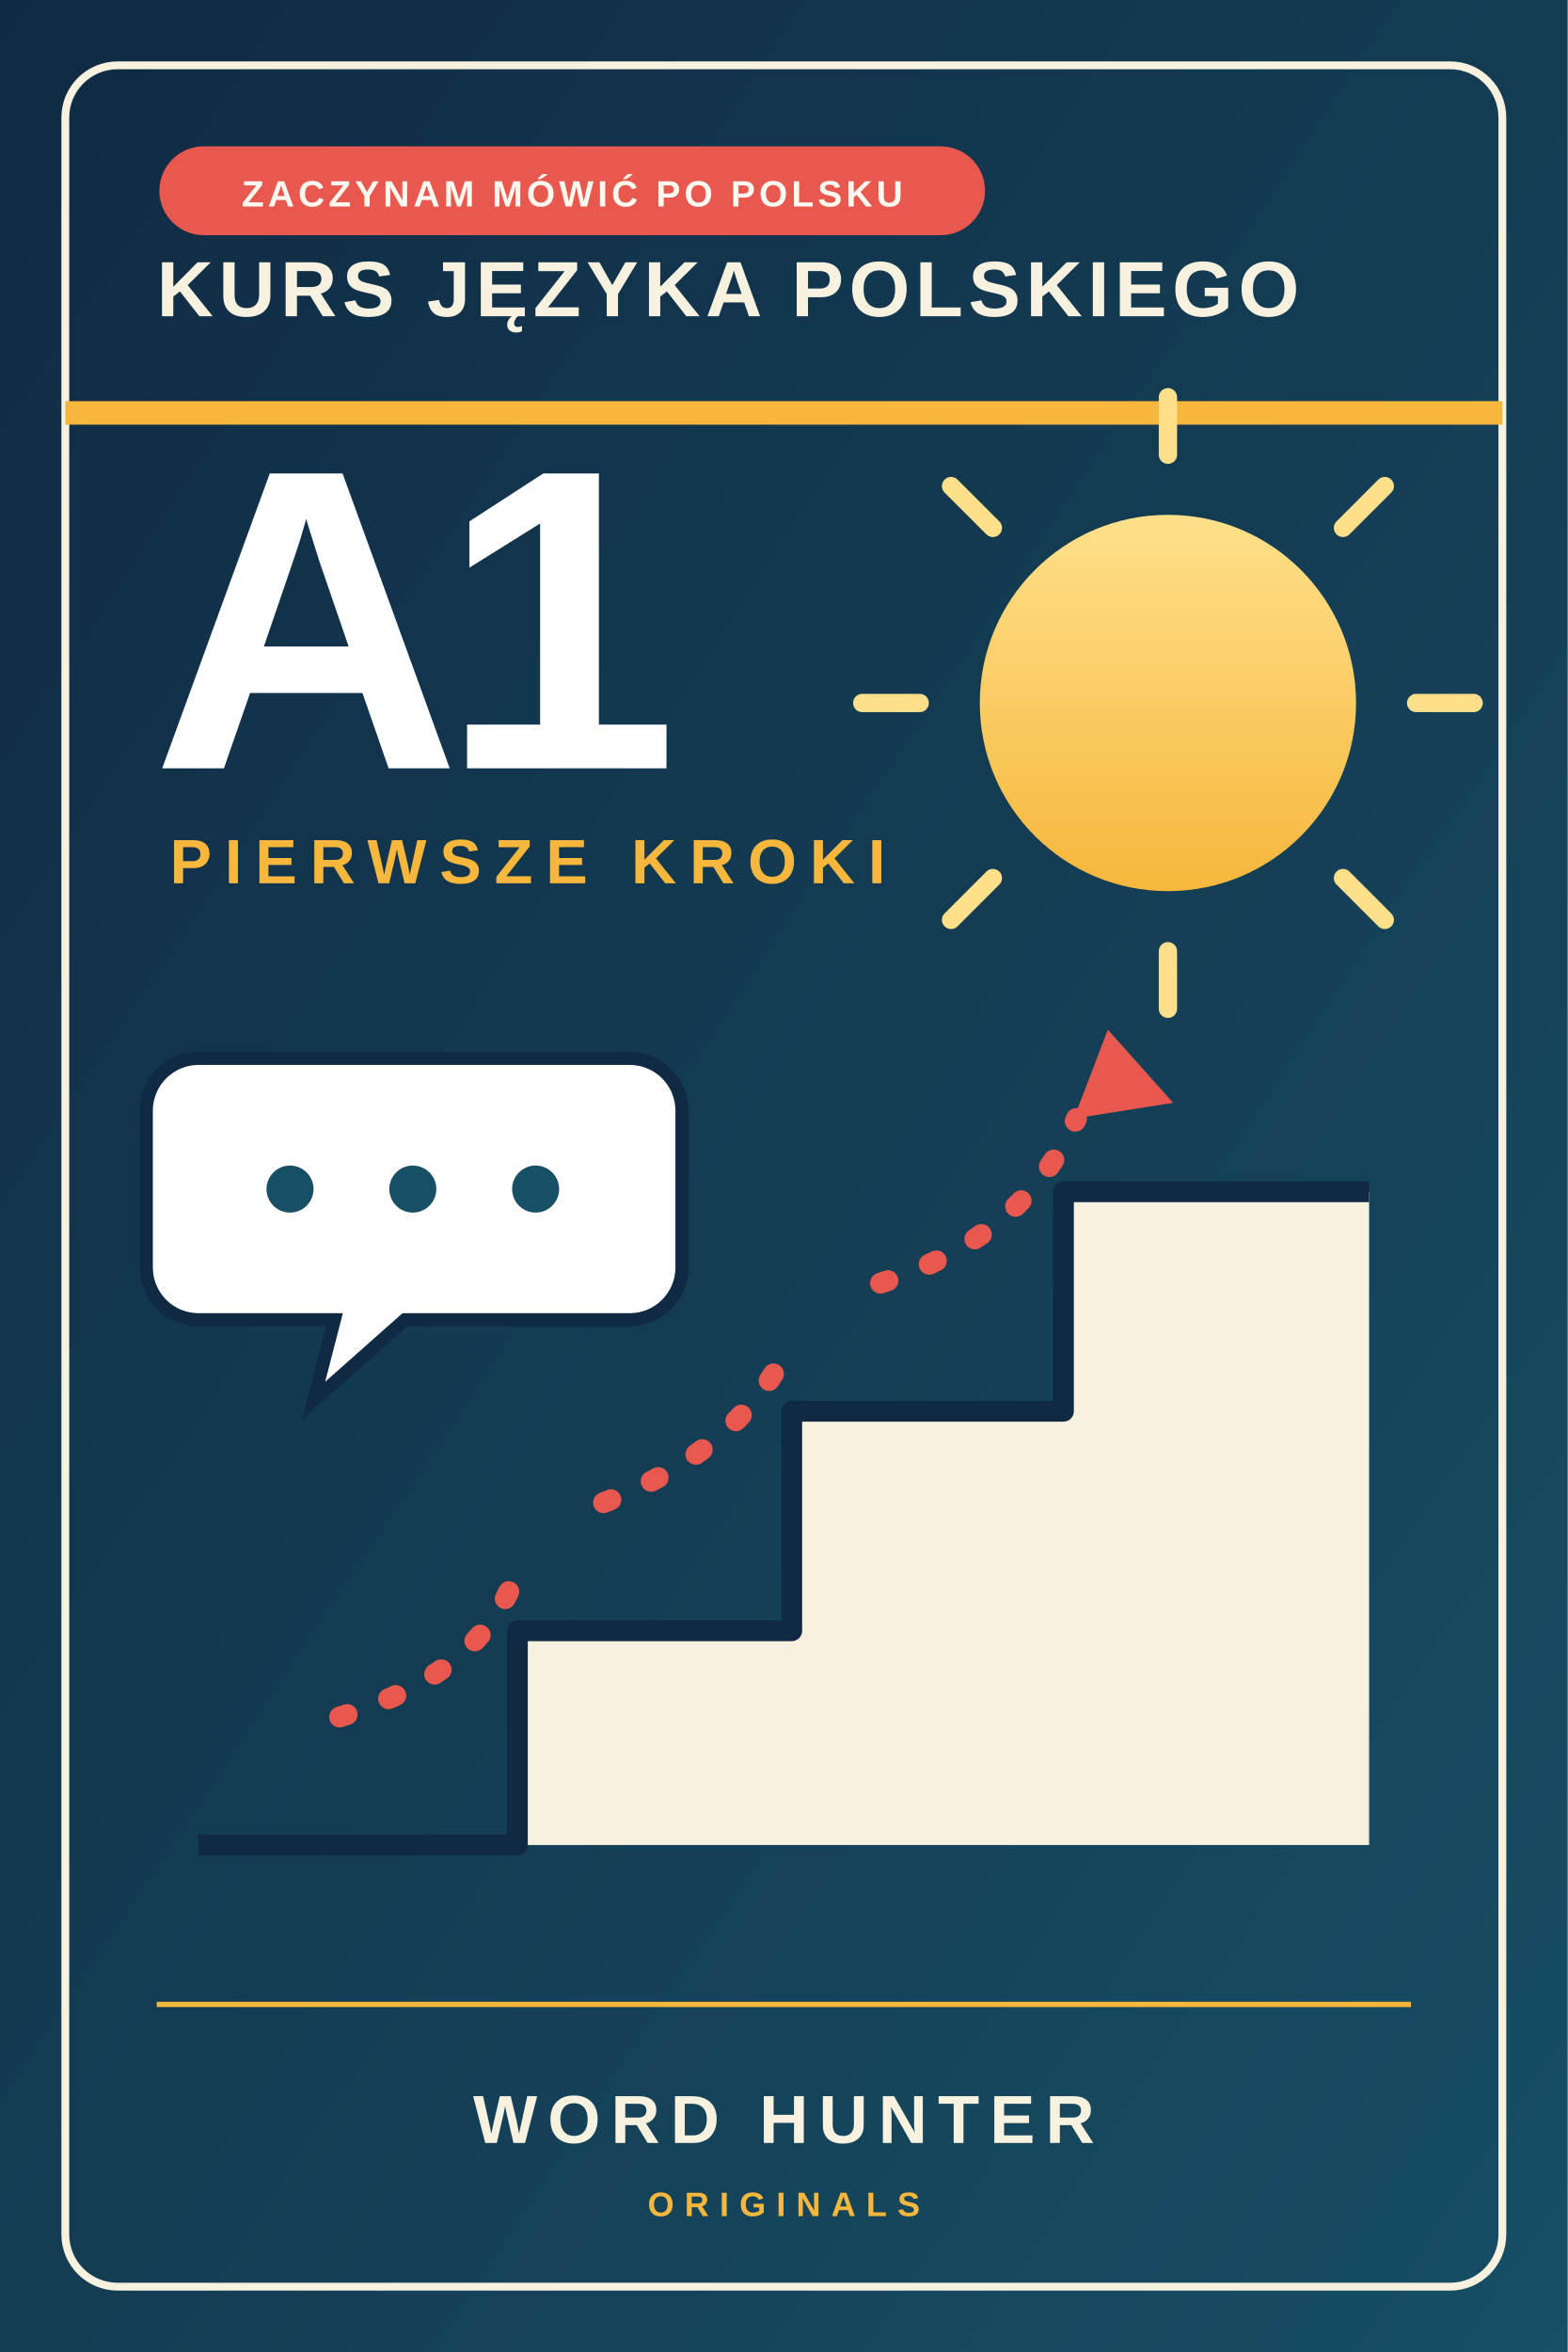
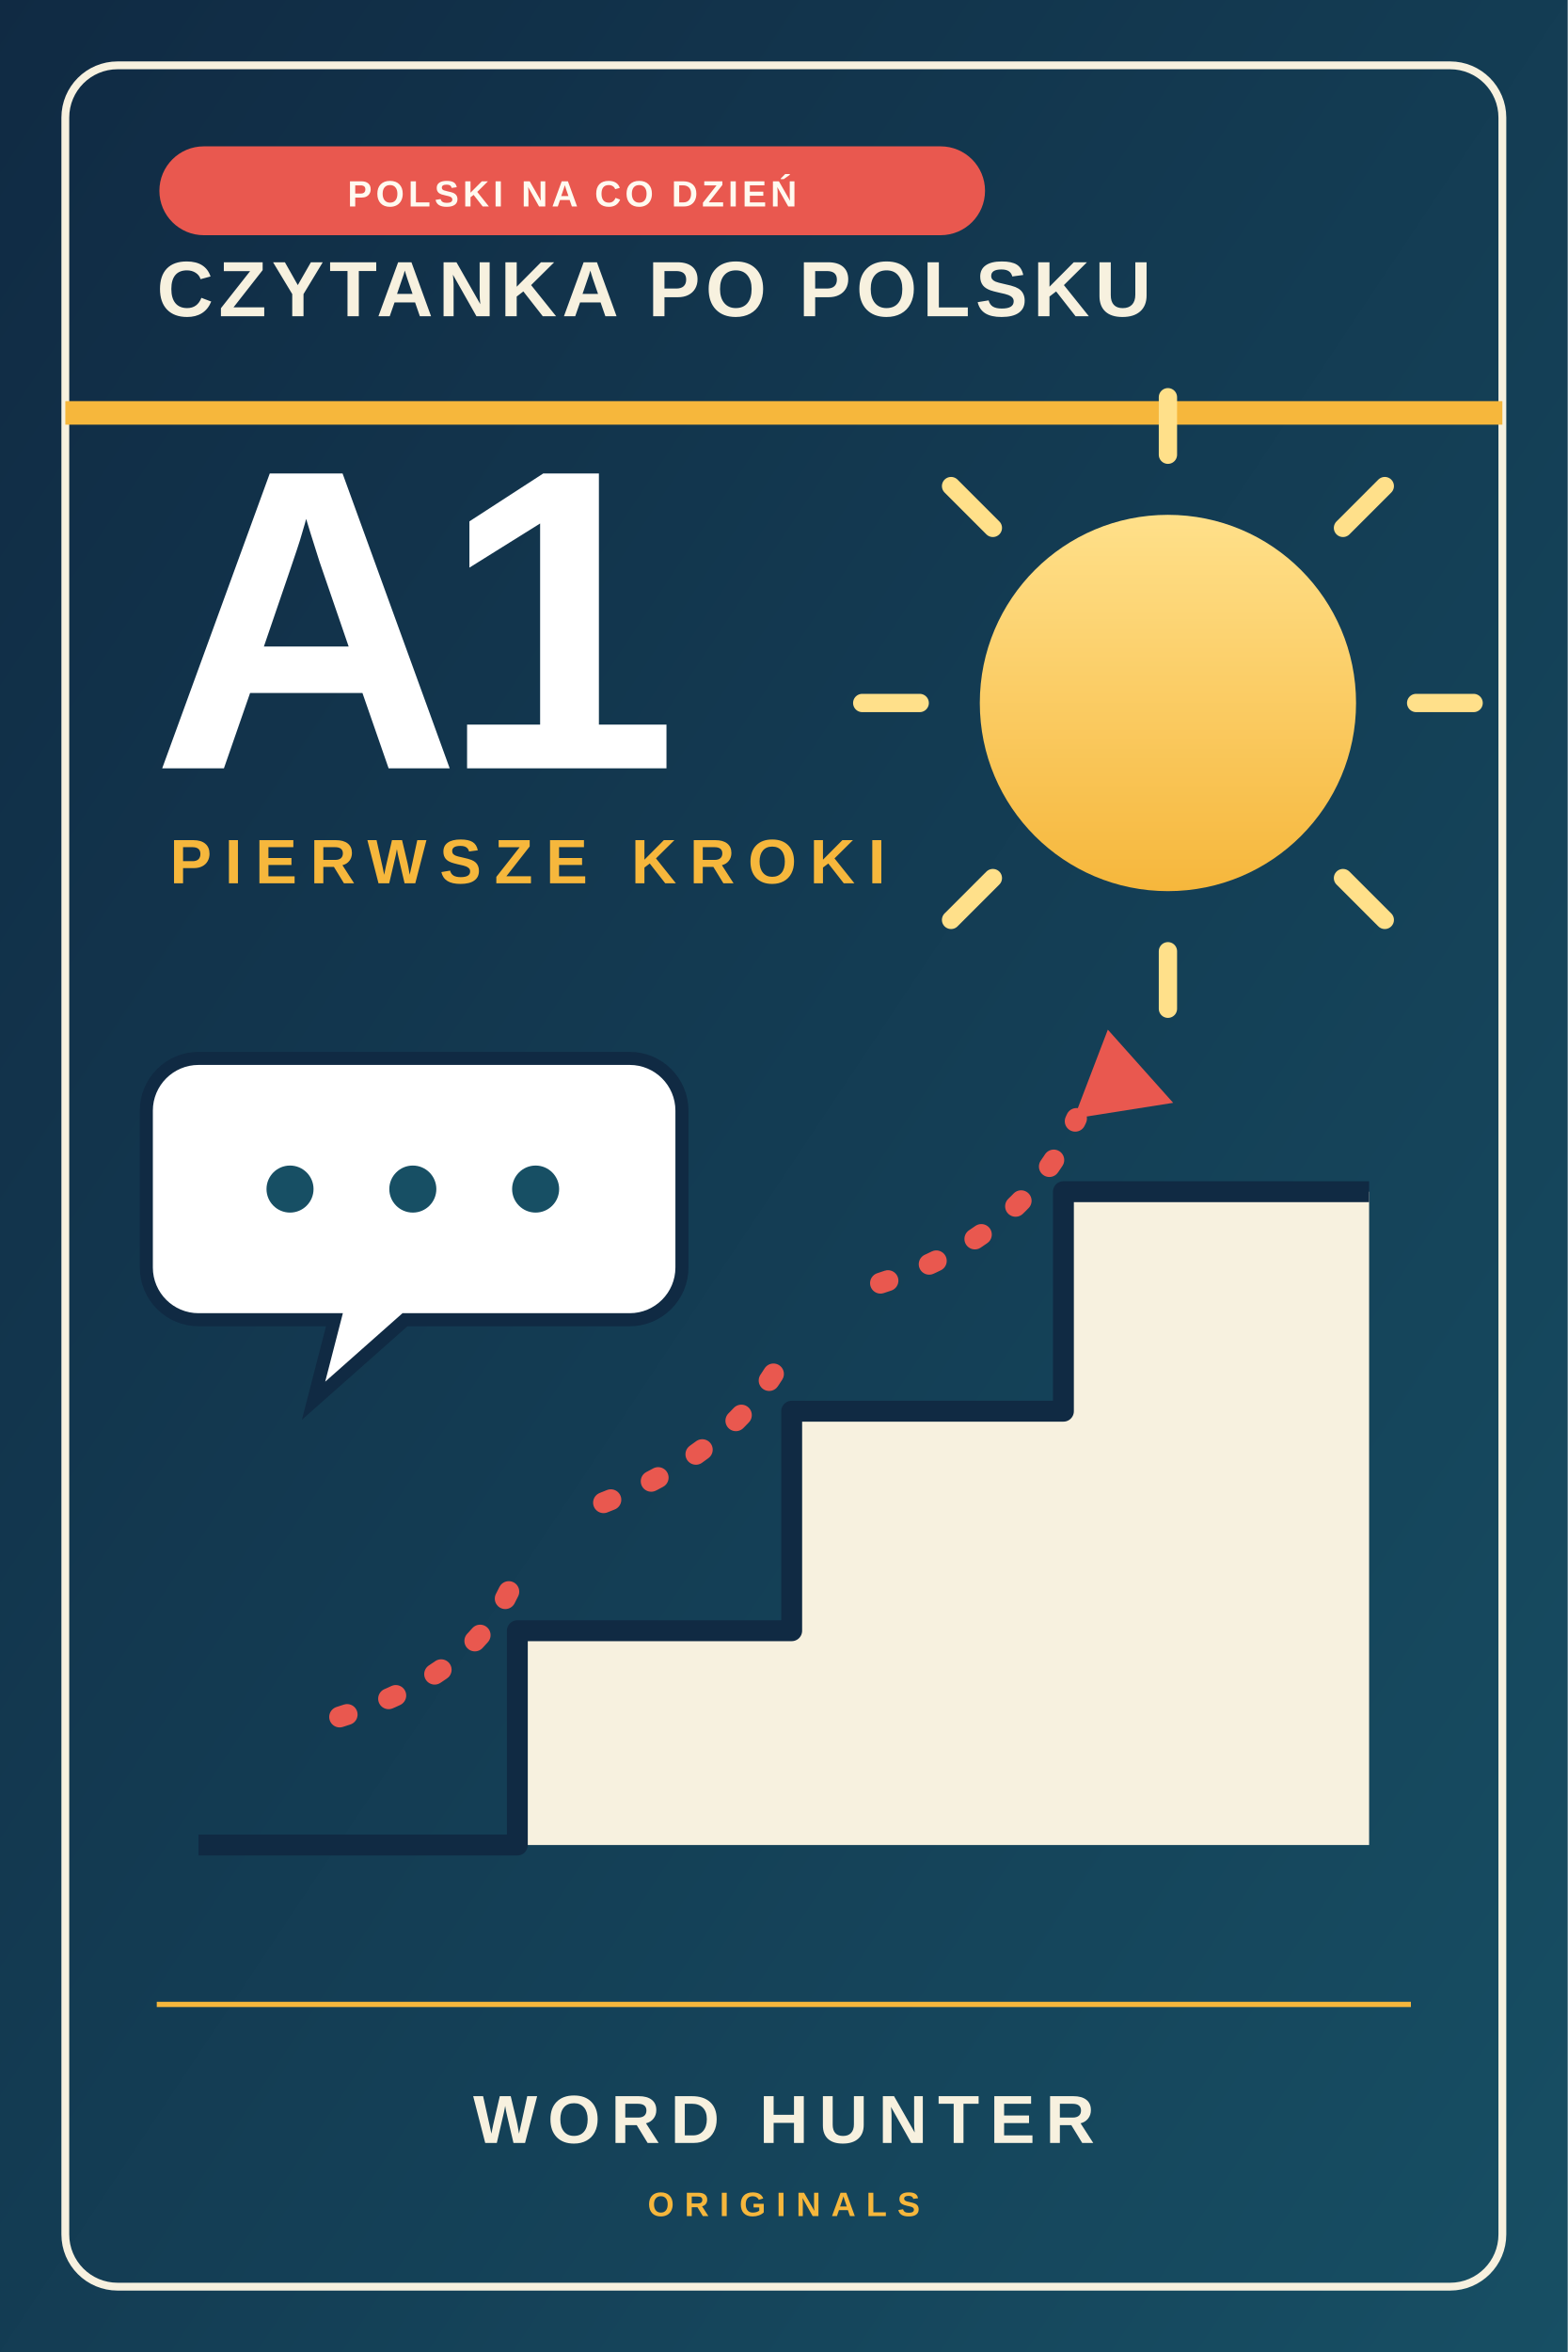
<svg xmlns="http://www.w3.org/2000/svg" width="600" height="900" viewBox="0 0 600 900" role="img" aria-labelledby="title desc">
  <defs>
    <linearGradient id="a1-bg" x1="0" y1="0" x2="1" y2="1">
      <stop offset="0" stop-color="#102a43" />
      <stop offset="1" stop-color="#174f64" />
    </linearGradient>
    <linearGradient id="a1-sun" x1="0" y1="0" x2="0" y2="1">
      <stop offset="0" stop-color="#ffe08a" />
      <stop offset="1" stop-color="#f6b73c" />
    </linearGradient>
  </defs>
  <rect width="600" height="900" fill="url(#a1-bg)" />
  <rect x="25" y="25" width="550" height="850" rx="20" fill="none" stroke="#f7f1df" stroke-width="3" />
  <path d="M25 158H575" stroke="#f6b73c" stroke-width="9" />
  <rect x="61" y="56" width="316" height="34" rx="17" fill="#e9584f" />
-   <text x="219" y="79" fill="#fffaf0" text-anchor="middle" font-family="Arial, Helvetica, sans-serif" font-size="14" font-weight="700" letter-spacing="1.5">ZACZYNAM MÓWIĆ PO POLSKU</text>
-   <text x="60" y="121" fill="#f7f1df" font-family="Arial, Helvetica, sans-serif" font-size="30" font-weight="700" letter-spacing="2">KURS JĘZYKA POLSKIEGO</text>
+   <text x="219" y="79" fill="#fffaf0" text-anchor="middle" font-family="Arial, Helvetica, sans-serif" font-size="14" font-weight="700" letter-spacing="1.5">POLSKI NA CO DZIEŃ</text>
+   <text x="60" y="121" fill="#f7f1df" font-family="Arial, Helvetica, sans-serif" font-size="30" font-weight="700" letter-spacing="2">CZYTANKA PO POLSKU</text>
  <text x="58" y="294" fill="#ffffff" font-family="Arial, Helvetica, sans-serif" font-size="164" font-weight="900" letter-spacing="-8">A1</text>
  <text x="65" y="338" fill="#f6b73c" font-family="Arial, Helvetica, sans-serif" font-size="24" font-weight="700" letter-spacing="5">PIERWSZE KROKI</text>
  <circle cx="447" cy="269" r="72" fill="url(#a1-sun)" />
  <g stroke="#ffe08a" stroke-width="7" stroke-linecap="round">
    <path d="M447 174v-22M447 386v-22M352 269h-22M564 269h-22" />
    <path d="M380 202l-16-16M530 352l-16-16M380 336l-16 16M530 186l-16 16" />
  </g>
  <path d="M76 706h122v-82h105v-84h104v-84h117v250z" fill="#f7f1df" />
  <path d="M76 706h122v-82h105v-84h104v-84h117" fill="none" stroke="#102a43" stroke-width="8" stroke-linejoin="round" />
  <path d="M130 657c38-12 61-30 70-62M231 575c36-14 59-34 72-62M337 491c37-12 61-32 75-63" fill="none" stroke="#e9584f" stroke-width="8" stroke-linecap="round" stroke-dasharray="3 17" />
  <path d="M411 428l13-34 25 28z" fill="#e9584f" />
  <g fill="#ffffff" stroke="#102a43" stroke-width="5">
    <path d="M76 405h165a20 20 0 0 1 20 20v60a20 20 0 0 1-20 20h-86l-35 31 8-31H76a20 20 0 0 1-20-20v-60a20 20 0 0 1 20-20z" />
  </g>
  <g fill="#174f64">
    <circle cx="111" cy="455" r="9" />
    <circle cx="158" cy="455" r="9" />
    <circle cx="205" cy="455" r="9" />
  </g>
  <rect x="60" y="766" width="480" height="2" fill="#f6b73c" />
  <text x="300" y="820" fill="#f7f1df" text-anchor="middle" font-family="Arial, Helvetica, sans-serif" font-size="26" font-weight="800" letter-spacing="4">WORD HUNTER</text>
  <text x="300" y="848" fill="#f6b73c" text-anchor="middle" font-family="Arial, Helvetica, sans-serif" font-size="13" font-weight="700" letter-spacing="4">ORIGINALS</text>
</svg>
